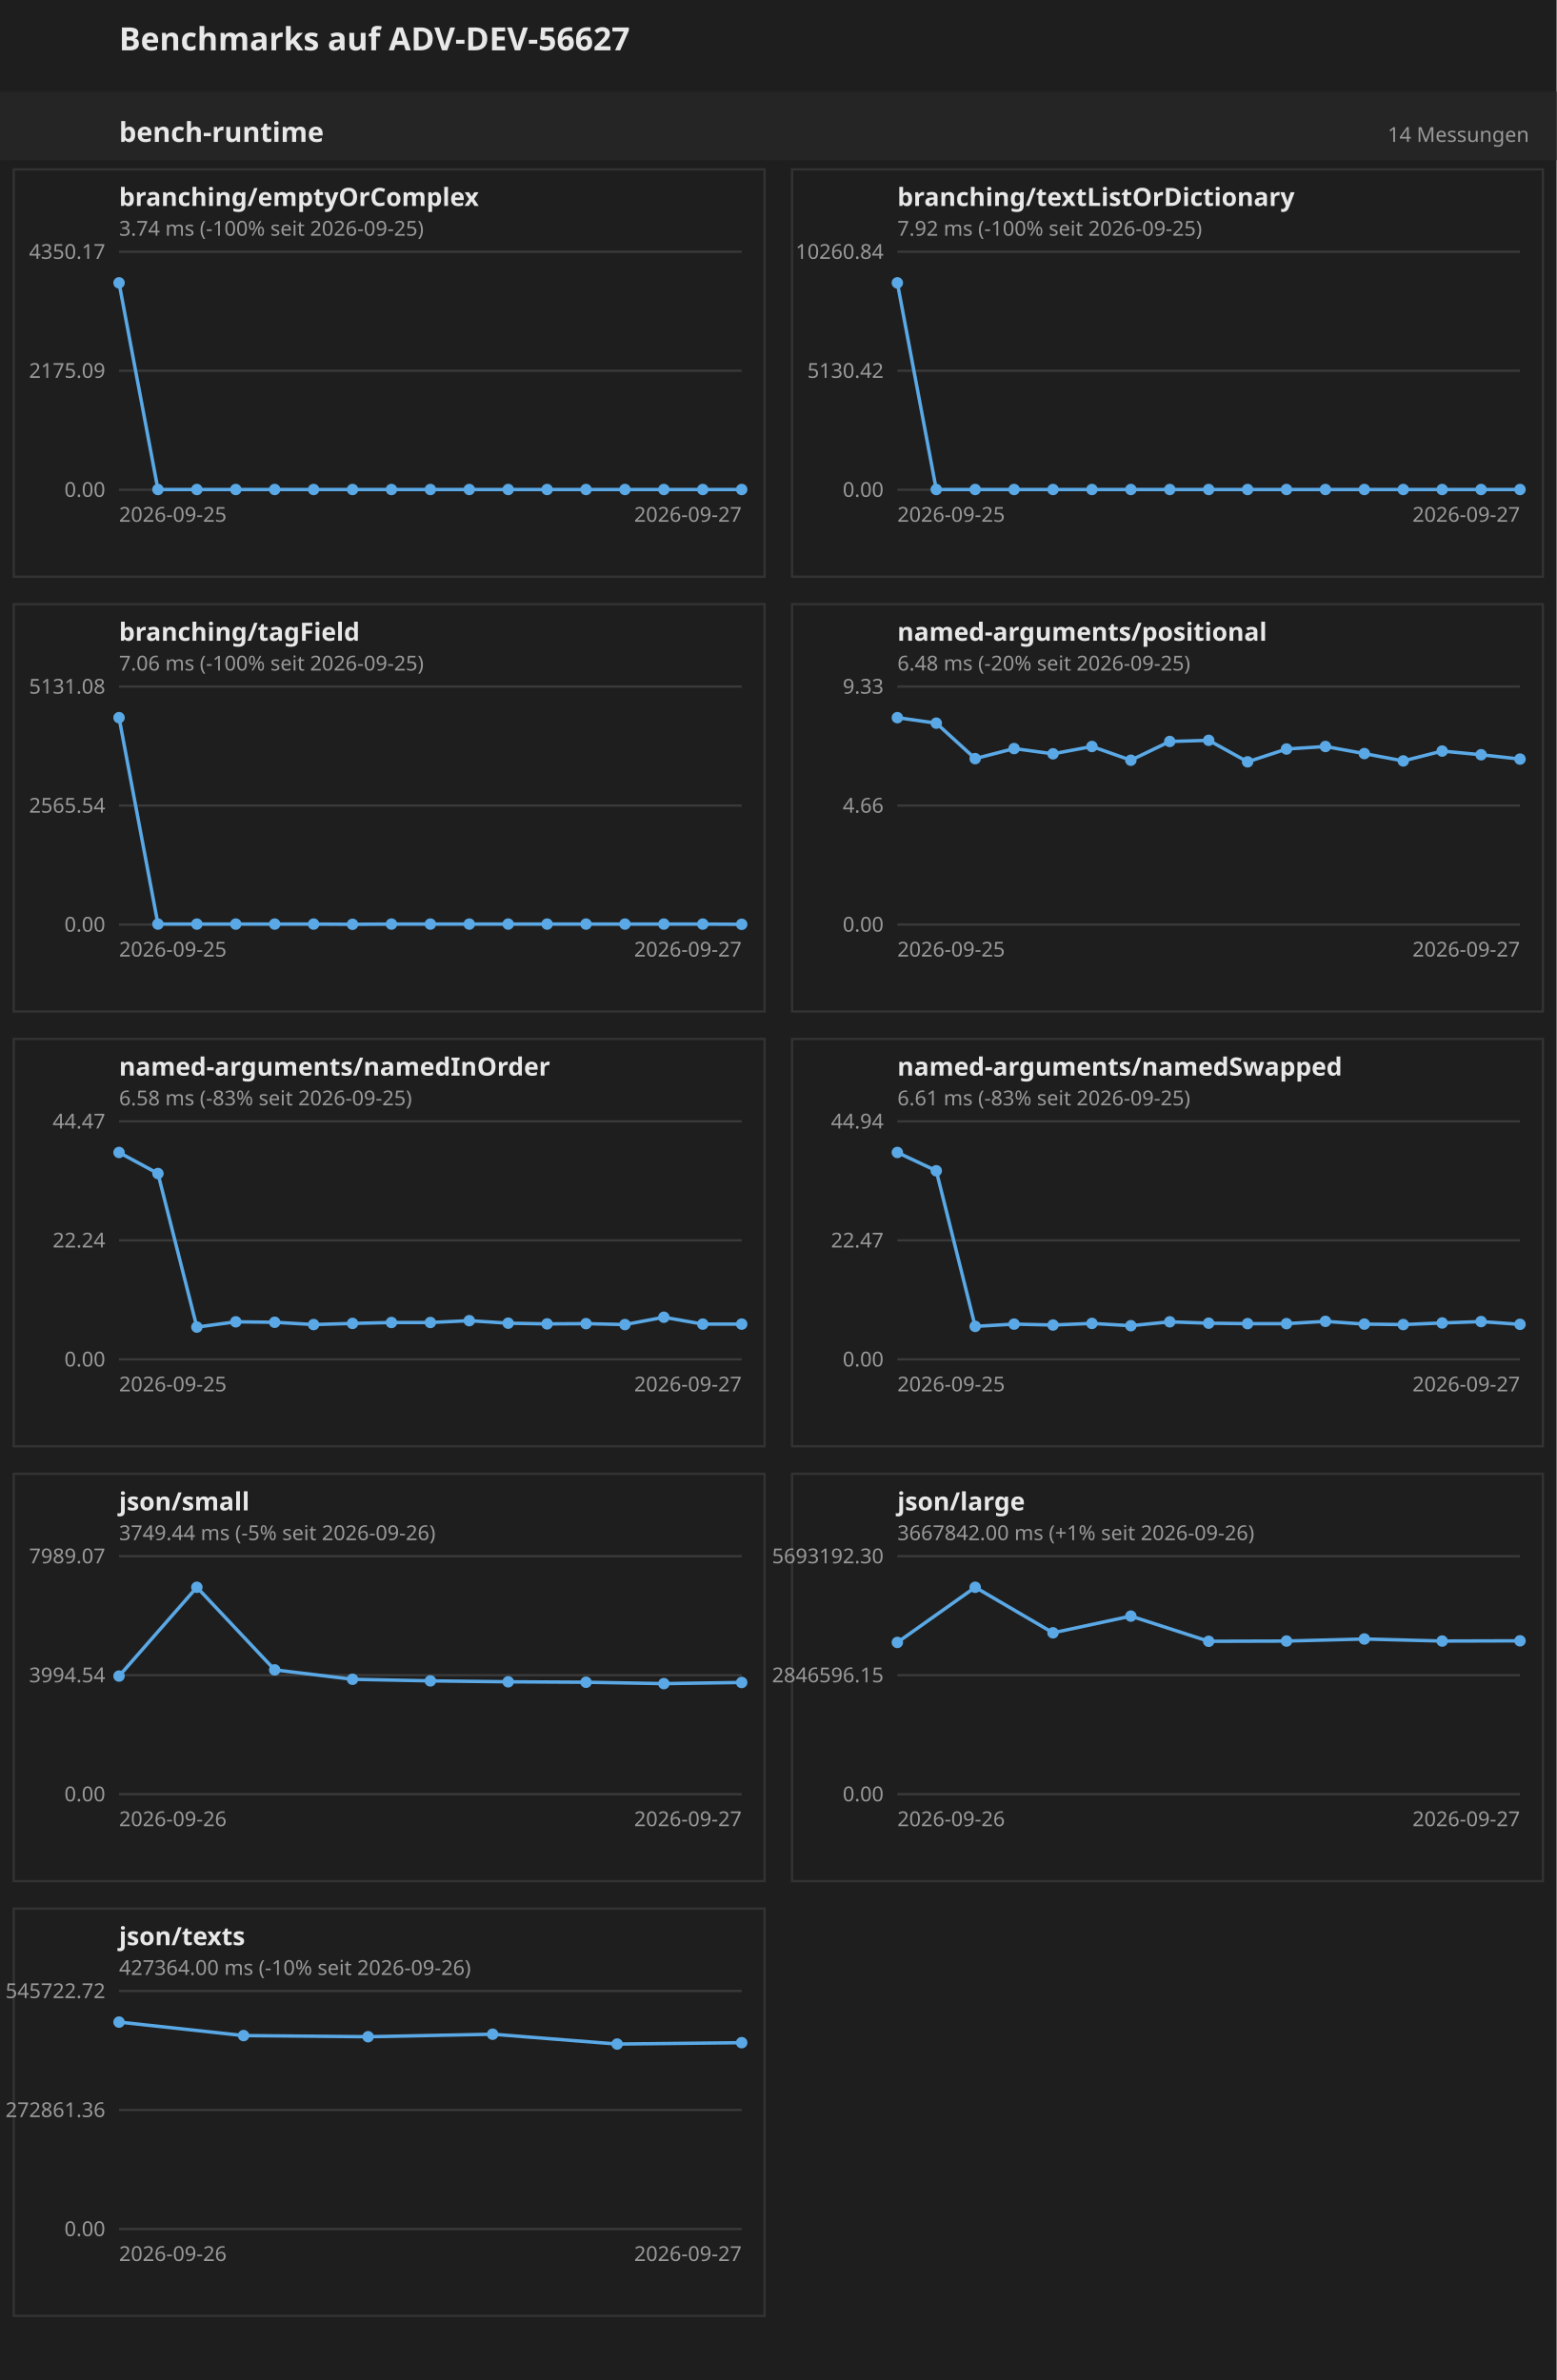
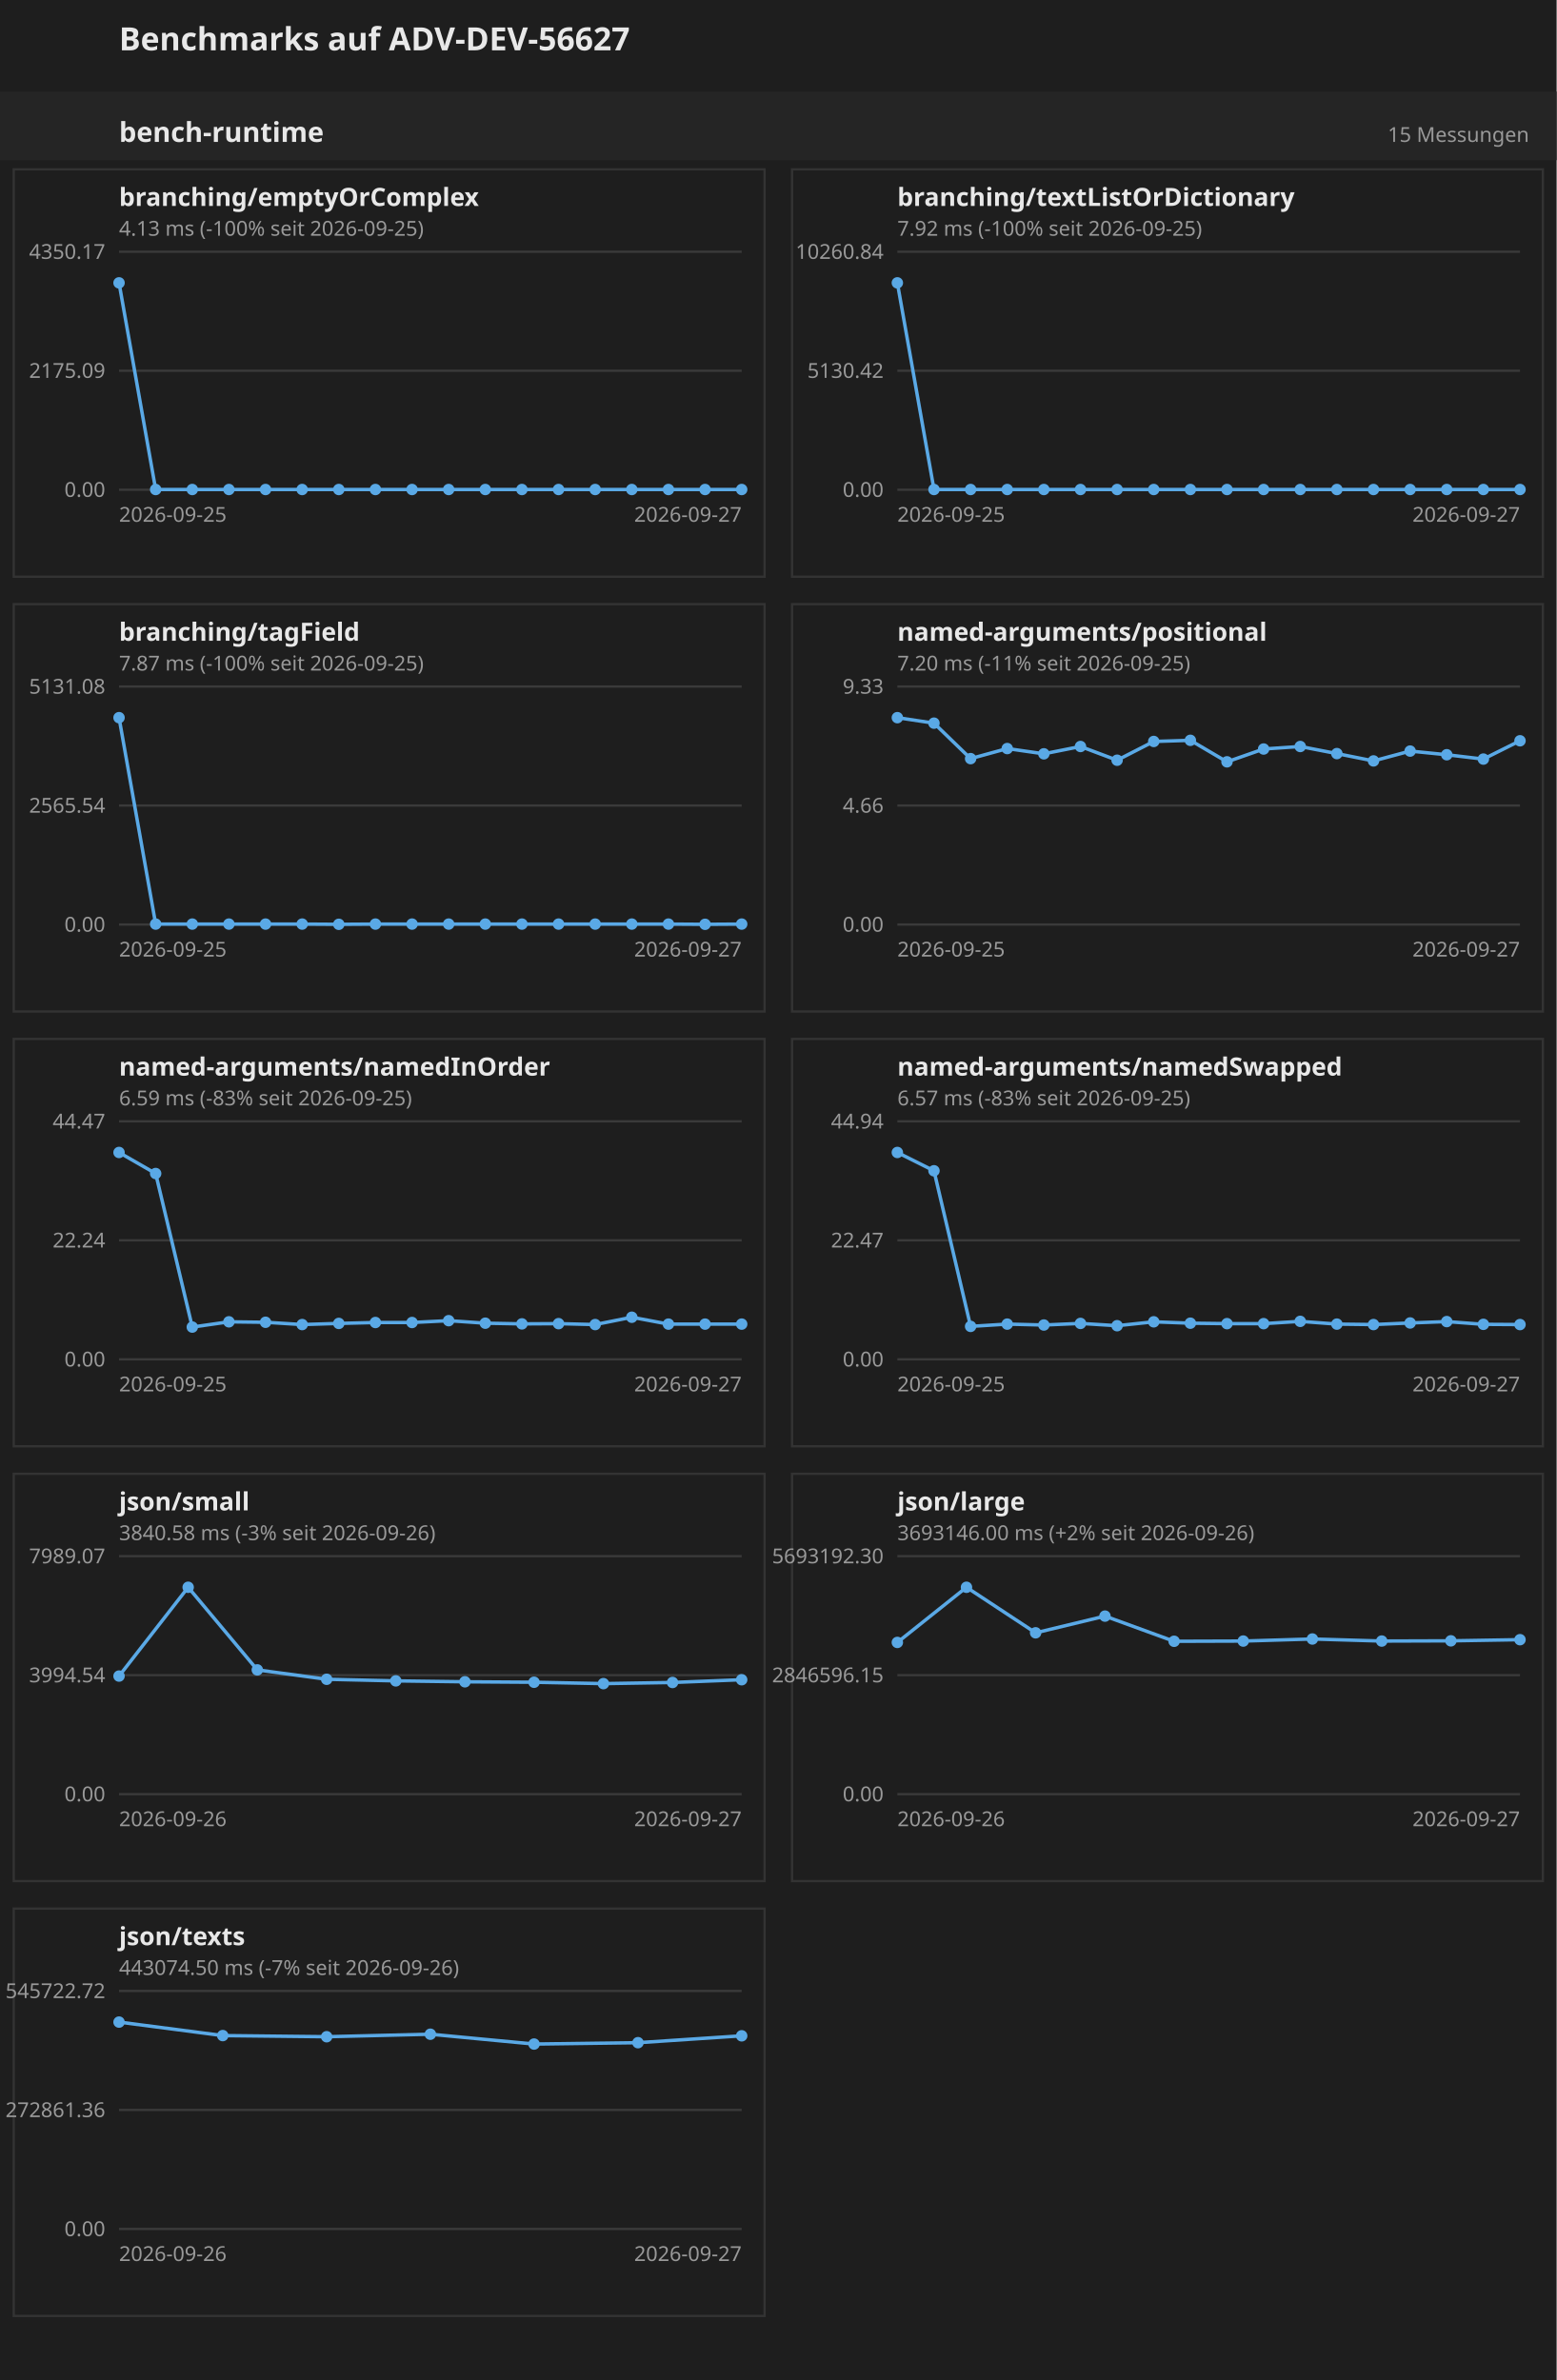
<svg xmlns="http://www.w3.org/2000/svg" width="680" height="1040" font-family="sans-serif">
  <rect width="680" height="1040" fill="#1e1e1e" />
  <text x="52" y="22" font-size="14" font-weight="bold" fill="#e8e8e8">Benchmarks auf ADV-DEV-56627</text>
  <g transform="translate(0 40)">
    <rect x="0" y="0" width="680" height="30" fill="#252525" />
    <text x="52" y="22" font-size="12" font-weight="bold" fill="#e8e8e8">bench-runtime</text>
-     <text x="668" y="22" text-anchor="end" font-size="9" fill="#999">14 Messungen</text>
+     <text x="668" y="22" text-anchor="end" font-size="9" fill="#999">15 Messungen</text>
    <g transform="translate(0 30)">
      <g transform="translate(0 0)">
        <rect x="6" y="4" width="328" height="178" fill="none" stroke="#333" />
        <text x="52" y="20" font-size="11" font-weight="bold" fill="#e8e8e8">branching/emptyOrComplex</text>
-         <text x="52" y="33" font-size="9" fill="#999">3.74 ms (-100% seit 2026-09-25)</text>
+         <text x="52" y="33" font-size="9" fill="#999">4.13 ms (-100% seit 2026-09-25)</text>
        <line x1="52" y1="144.0" x2="324" y2="144.0" stroke="#3a3a3a" />
        <text x="46" y="144.0" text-anchor="end" dominant-baseline="middle" font-size="9" fill="#999">0.00</text>
        <line x1="52" y1="92.0" x2="324" y2="92.0" stroke="#3a3a3a" />
        <text x="46" y="92.0" text-anchor="end" dominant-baseline="middle" font-size="9" fill="#999">2175.09</text>
        <line x1="52" y1="40.0" x2="324" y2="40.0" stroke="#3a3a3a" />
        <text x="46" y="40.0" text-anchor="end" dominant-baseline="middle" font-size="9" fill="#999">4350.17</text>
        <text x="52" y="158" font-size="9" fill="#999">2026-09-25</text>
        <text x="324" y="158" text-anchor="end" font-size="9" fill="#999">2026-09-27</text>
-         <polyline fill="none" stroke="#5aa9e6" stroke-width="1.5" points="52.0,53.6 69.0,143.9 86.0,143.9 103.0,143.9 120.0,143.9 137.0,143.9 154.0,143.9 171.0,143.9 188.0,143.9 205.0,143.9 222.0,143.9 239.0,143.9 256.0,143.9 273.0,143.9 290.0,143.9 307.0,143.9 324.0,143.9" />
-         <circle cx="52.0" cy="53.6" r="2.5" fill="#5aa9e6" />
-         <circle cx="69.0" cy="143.9" r="2.5" fill="#5aa9e6" />
-         <circle cx="86.0" cy="143.9" r="2.5" fill="#5aa9e6" />
-         <circle cx="103.0" cy="143.9" r="2.5" fill="#5aa9e6" />
-         <circle cx="120.0" cy="143.9" r="2.5" fill="#5aa9e6" />
-         <circle cx="137.0" cy="143.9" r="2.5" fill="#5aa9e6" />
-         <circle cx="154.0" cy="143.9" r="2.5" fill="#5aa9e6" />
-         <circle cx="171.0" cy="143.9" r="2.5" fill="#5aa9e6" />
-         <circle cx="188.0" cy="143.9" r="2.5" fill="#5aa9e6" />
-         <circle cx="205.0" cy="143.9" r="2.5" fill="#5aa9e6" />
-         <circle cx="222.0" cy="143.9" r="2.5" fill="#5aa9e6" />
-         <circle cx="239.0" cy="143.9" r="2.5" fill="#5aa9e6" />
-         <circle cx="256.0" cy="143.9" r="2.5" fill="#5aa9e6" />
-         <circle cx="273.0" cy="143.9" r="2.5" fill="#5aa9e6" />
-         <circle cx="290.0" cy="143.9" r="2.5" fill="#5aa9e6" />
-         <circle cx="307.0" cy="143.9" r="2.5" fill="#5aa9e6" />
+         <polyline fill="none" stroke="#5aa9e6" stroke-width="1.5" points="52.0,53.6 68.0,143.9 84.0,143.9 100.0,143.9 116.0,143.9 132.0,143.9 148.0,143.9 164.0,143.9 180.0,143.9 196.0,143.9 212.0,143.9 228.0,143.9 244.0,143.9 260.0,143.9 276.0,143.9 292.0,143.9 308.0,143.9 324.0,143.9" />
+         <circle cx="52.0" cy="53.6" r="2.5" fill="#5aa9e6" />
+         <circle cx="68.0" cy="143.9" r="2.5" fill="#5aa9e6" />
+         <circle cx="84.0" cy="143.9" r="2.5" fill="#5aa9e6" />
+         <circle cx="100.0" cy="143.9" r="2.5" fill="#5aa9e6" />
+         <circle cx="116.0" cy="143.9" r="2.5" fill="#5aa9e6" />
+         <circle cx="132.0" cy="143.9" r="2.5" fill="#5aa9e6" />
+         <circle cx="148.0" cy="143.9" r="2.5" fill="#5aa9e6" />
+         <circle cx="164.0" cy="143.9" r="2.5" fill="#5aa9e6" />
+         <circle cx="180.0" cy="143.9" r="2.5" fill="#5aa9e6" />
+         <circle cx="196.0" cy="143.9" r="2.5" fill="#5aa9e6" />
+         <circle cx="212.0" cy="143.9" r="2.5" fill="#5aa9e6" />
+         <circle cx="228.0" cy="143.9" r="2.5" fill="#5aa9e6" />
+         <circle cx="244.0" cy="143.9" r="2.5" fill="#5aa9e6" />
+         <circle cx="260.0" cy="143.9" r="2.5" fill="#5aa9e6" />
+         <circle cx="276.0" cy="143.9" r="2.5" fill="#5aa9e6" />
+         <circle cx="292.0" cy="143.9" r="2.5" fill="#5aa9e6" />
+         <circle cx="308.0" cy="143.9" r="2.5" fill="#5aa9e6" />
        <circle cx="324.0" cy="143.9" r="2.5" fill="#5aa9e6" />
      </g>
      <g transform="translate(340 0)">
        <rect x="6" y="4" width="328" height="178" fill="none" stroke="#333" />
        <text x="52" y="20" font-size="11" font-weight="bold" fill="#e8e8e8">branching/textListOrDictionary</text>
        <text x="52" y="33" font-size="9" fill="#999">7.92 ms (-100% seit 2026-09-25)</text>
        <line x1="52" y1="144.0" x2="324" y2="144.0" stroke="#3a3a3a" />
        <text x="46" y="144.0" text-anchor="end" dominant-baseline="middle" font-size="9" fill="#999">0.00</text>
        <line x1="52" y1="92.0" x2="324" y2="92.0" stroke="#3a3a3a" />
        <text x="46" y="92.0" text-anchor="end" dominant-baseline="middle" font-size="9" fill="#999">5130.42</text>
        <line x1="52" y1="40.0" x2="324" y2="40.0" stroke="#3a3a3a" />
        <text x="46" y="40.0" text-anchor="end" dominant-baseline="middle" font-size="9" fill="#999">10260.84</text>
        <text x="52" y="158" font-size="9" fill="#999">2026-09-25</text>
        <text x="324" y="158" text-anchor="end" font-size="9" fill="#999">2026-09-27</text>
-         <polyline fill="none" stroke="#5aa9e6" stroke-width="1.5" points="52.0,53.6 69.0,143.9 86.0,143.9 103.0,143.9 120.0,143.9 137.0,143.9 154.0,143.9 171.0,143.9 188.0,143.9 205.0,143.9 222.0,143.9 239.0,143.9 256.0,143.9 273.0,143.9 290.0,143.9 307.0,143.9 324.0,143.9" />
-         <circle cx="52.0" cy="53.6" r="2.5" fill="#5aa9e6" />
-         <circle cx="69.0" cy="143.9" r="2.5" fill="#5aa9e6" />
-         <circle cx="86.0" cy="143.9" r="2.5" fill="#5aa9e6" />
-         <circle cx="103.0" cy="143.9" r="2.5" fill="#5aa9e6" />
-         <circle cx="120.0" cy="143.9" r="2.5" fill="#5aa9e6" />
-         <circle cx="137.0" cy="143.9" r="2.5" fill="#5aa9e6" />
-         <circle cx="154.0" cy="143.9" r="2.5" fill="#5aa9e6" />
-         <circle cx="171.0" cy="143.9" r="2.5" fill="#5aa9e6" />
-         <circle cx="188.0" cy="143.9" r="2.5" fill="#5aa9e6" />
-         <circle cx="205.0" cy="143.9" r="2.5" fill="#5aa9e6" />
-         <circle cx="222.0" cy="143.9" r="2.5" fill="#5aa9e6" />
-         <circle cx="239.0" cy="143.9" r="2.5" fill="#5aa9e6" />
-         <circle cx="256.0" cy="143.9" r="2.5" fill="#5aa9e6" />
-         <circle cx="273.0" cy="143.9" r="2.5" fill="#5aa9e6" />
-         <circle cx="290.0" cy="143.9" r="2.5" fill="#5aa9e6" />
-         <circle cx="307.0" cy="143.9" r="2.5" fill="#5aa9e6" />
+         <polyline fill="none" stroke="#5aa9e6" stroke-width="1.5" points="52.0,53.6 68.0,143.9 84.0,143.9 100.0,143.9 116.0,143.9 132.0,143.9 148.0,143.9 164.0,143.9 180.0,143.9 196.0,143.9 212.0,143.9 228.0,143.9 244.0,143.9 260.0,143.9 276.0,143.9 292.0,143.9 308.0,143.9 324.0,143.9" />
+         <circle cx="52.0" cy="53.6" r="2.5" fill="#5aa9e6" />
+         <circle cx="68.0" cy="143.9" r="2.5" fill="#5aa9e6" />
+         <circle cx="84.0" cy="143.9" r="2.5" fill="#5aa9e6" />
+         <circle cx="100.0" cy="143.9" r="2.5" fill="#5aa9e6" />
+         <circle cx="116.0" cy="143.9" r="2.5" fill="#5aa9e6" />
+         <circle cx="132.0" cy="143.9" r="2.5" fill="#5aa9e6" />
+         <circle cx="148.0" cy="143.9" r="2.5" fill="#5aa9e6" />
+         <circle cx="164.0" cy="143.9" r="2.5" fill="#5aa9e6" />
+         <circle cx="180.0" cy="143.9" r="2.5" fill="#5aa9e6" />
+         <circle cx="196.0" cy="143.9" r="2.5" fill="#5aa9e6" />
+         <circle cx="212.0" cy="143.9" r="2.5" fill="#5aa9e6" />
+         <circle cx="228.0" cy="143.9" r="2.5" fill="#5aa9e6" />
+         <circle cx="244.0" cy="143.9" r="2.5" fill="#5aa9e6" />
+         <circle cx="260.0" cy="143.9" r="2.5" fill="#5aa9e6" />
+         <circle cx="276.0" cy="143.9" r="2.5" fill="#5aa9e6" />
+         <circle cx="292.0" cy="143.9" r="2.5" fill="#5aa9e6" />
+         <circle cx="308.0" cy="143.9" r="2.5" fill="#5aa9e6" />
        <circle cx="324.0" cy="143.9" r="2.5" fill="#5aa9e6" />
      </g>
      <g transform="translate(0 190)">
        <rect x="6" y="4" width="328" height="178" fill="none" stroke="#333" />
        <text x="52" y="20" font-size="11" font-weight="bold" fill="#e8e8e8">branching/tagField</text>
-         <text x="52" y="33" font-size="9" fill="#999">7.06 ms (-100% seit 2026-09-25)</text>
+         <text x="52" y="33" font-size="9" fill="#999">7.87 ms (-100% seit 2026-09-25)</text>
        <line x1="52" y1="144.0" x2="324" y2="144.0" stroke="#3a3a3a" />
        <text x="46" y="144.0" text-anchor="end" dominant-baseline="middle" font-size="9" fill="#999">0.00</text>
        <line x1="52" y1="92.0" x2="324" y2="92.0" stroke="#3a3a3a" />
        <text x="46" y="92.0" text-anchor="end" dominant-baseline="middle" font-size="9" fill="#999">2565.54</text>
        <line x1="52" y1="40.0" x2="324" y2="40.0" stroke="#3a3a3a" />
        <text x="46" y="40.0" text-anchor="end" dominant-baseline="middle" font-size="9" fill="#999">5131.08</text>
        <text x="52" y="158" font-size="9" fill="#999">2026-09-25</text>
        <text x="324" y="158" text-anchor="end" font-size="9" fill="#999">2026-09-27</text>
-         <polyline fill="none" stroke="#5aa9e6" stroke-width="1.5" points="52.0,53.6 69.0,143.8 86.0,143.8 103.0,143.8 120.0,143.8 137.0,143.8 154.0,143.9 171.0,143.8 188.0,143.8 205.0,143.8 222.0,143.8 239.0,143.8 256.0,143.8 273.0,143.8 290.0,143.8 307.0,143.8 324.0,143.9" />
-         <circle cx="52.0" cy="53.6" r="2.5" fill="#5aa9e6" />
-         <circle cx="69.0" cy="143.8" r="2.5" fill="#5aa9e6" />
-         <circle cx="86.0" cy="143.8" r="2.5" fill="#5aa9e6" />
-         <circle cx="103.0" cy="143.8" r="2.5" fill="#5aa9e6" />
-         <circle cx="120.0" cy="143.8" r="2.5" fill="#5aa9e6" />
-         <circle cx="137.0" cy="143.8" r="2.5" fill="#5aa9e6" />
-         <circle cx="154.0" cy="143.9" r="2.5" fill="#5aa9e6" />
-         <circle cx="171.0" cy="143.8" r="2.5" fill="#5aa9e6" />
-         <circle cx="188.0" cy="143.8" r="2.5" fill="#5aa9e6" />
-         <circle cx="205.0" cy="143.8" r="2.5" fill="#5aa9e6" />
-         <circle cx="222.0" cy="143.8" r="2.5" fill="#5aa9e6" />
-         <circle cx="239.0" cy="143.8" r="2.5" fill="#5aa9e6" />
-         <circle cx="256.0" cy="143.8" r="2.5" fill="#5aa9e6" />
-         <circle cx="273.0" cy="143.8" r="2.5" fill="#5aa9e6" />
-         <circle cx="290.0" cy="143.8" r="2.5" fill="#5aa9e6" />
-         <circle cx="307.0" cy="143.8" r="2.5" fill="#5aa9e6" />
-         <circle cx="324.0" cy="143.9" r="2.5" fill="#5aa9e6" />
+         <polyline fill="none" stroke="#5aa9e6" stroke-width="1.5" points="52.0,53.6 68.0,143.8 84.0,143.8 100.0,143.8 116.0,143.8 132.0,143.8 148.0,143.9 164.0,143.8 180.0,143.8 196.0,143.8 212.0,143.8 228.0,143.8 244.0,143.8 260.0,143.8 276.0,143.8 292.0,143.8 308.0,143.9 324.0,143.8" />
+         <circle cx="52.0" cy="53.6" r="2.5" fill="#5aa9e6" />
+         <circle cx="68.0" cy="143.8" r="2.5" fill="#5aa9e6" />
+         <circle cx="84.0" cy="143.8" r="2.5" fill="#5aa9e6" />
+         <circle cx="100.0" cy="143.8" r="2.5" fill="#5aa9e6" />
+         <circle cx="116.0" cy="143.8" r="2.5" fill="#5aa9e6" />
+         <circle cx="132.0" cy="143.8" r="2.5" fill="#5aa9e6" />
+         <circle cx="148.0" cy="143.9" r="2.5" fill="#5aa9e6" />
+         <circle cx="164.0" cy="143.8" r="2.5" fill="#5aa9e6" />
+         <circle cx="180.0" cy="143.8" r="2.5" fill="#5aa9e6" />
+         <circle cx="196.0" cy="143.8" r="2.5" fill="#5aa9e6" />
+         <circle cx="212.0" cy="143.8" r="2.5" fill="#5aa9e6" />
+         <circle cx="228.0" cy="143.8" r="2.5" fill="#5aa9e6" />
+         <circle cx="244.0" cy="143.8" r="2.5" fill="#5aa9e6" />
+         <circle cx="260.0" cy="143.8" r="2.5" fill="#5aa9e6" />
+         <circle cx="276.0" cy="143.8" r="2.5" fill="#5aa9e6" />
+         <circle cx="292.0" cy="143.8" r="2.5" fill="#5aa9e6" />
+         <circle cx="308.0" cy="143.9" r="2.5" fill="#5aa9e6" />
+         <circle cx="324.0" cy="143.8" r="2.5" fill="#5aa9e6" />
      </g>
      <g transform="translate(340 190)">
        <rect x="6" y="4" width="328" height="178" fill="none" stroke="#333" />
        <text x="52" y="20" font-size="11" font-weight="bold" fill="#e8e8e8">named-arguments/positional</text>
-         <text x="52" y="33" font-size="9" fill="#999">6.48 ms (-20% seit 2026-09-25)</text>
+         <text x="52" y="33" font-size="9" fill="#999">7.20 ms (-11% seit 2026-09-25)</text>
        <line x1="52" y1="144.0" x2="324" y2="144.0" stroke="#3a3a3a" />
        <text x="46" y="144.0" text-anchor="end" dominant-baseline="middle" font-size="9" fill="#999">0.00</text>
        <line x1="52" y1="92.0" x2="324" y2="92.0" stroke="#3a3a3a" />
        <text x="46" y="92.0" text-anchor="end" dominant-baseline="middle" font-size="9" fill="#999">4.66</text>
        <line x1="52" y1="40.0" x2="324" y2="40.0" stroke="#3a3a3a" />
        <text x="46" y="40.0" text-anchor="end" dominant-baseline="middle" font-size="9" fill="#999">9.33</text>
        <text x="52" y="158" font-size="9" fill="#999">2026-09-25</text>
        <text x="324" y="158" text-anchor="end" font-size="9" fill="#999">2026-09-27</text>
-         <polyline fill="none" stroke="#5aa9e6" stroke-width="1.5" points="52.0,53.6 69.0,56.0 86.0,71.5 103.0,67.1 120.0,69.4 137.0,66.2 154.0,72.2 171.0,64.0 188.0,63.5 205.0,72.9 222.0,67.3 239.0,66.2 256.0,69.3 273.0,72.5 290.0,68.2 307.0,69.8 324.0,71.7" />
-         <circle cx="52.0" cy="53.6" r="2.5" fill="#5aa9e6" />
-         <circle cx="69.0" cy="56.0" r="2.5" fill="#5aa9e6" />
-         <circle cx="86.0" cy="71.5" r="2.5" fill="#5aa9e6" />
-         <circle cx="103.0" cy="67.1" r="2.5" fill="#5aa9e6" />
-         <circle cx="120.0" cy="69.4" r="2.5" fill="#5aa9e6" />
-         <circle cx="137.0" cy="66.2" r="2.5" fill="#5aa9e6" />
-         <circle cx="154.0" cy="72.2" r="2.5" fill="#5aa9e6" />
-         <circle cx="171.0" cy="64.0" r="2.5" fill="#5aa9e6" />
-         <circle cx="188.0" cy="63.5" r="2.5" fill="#5aa9e6" />
-         <circle cx="205.0" cy="72.9" r="2.5" fill="#5aa9e6" />
-         <circle cx="222.0" cy="67.3" r="2.5" fill="#5aa9e6" />
-         <circle cx="239.0" cy="66.2" r="2.5" fill="#5aa9e6" />
-         <circle cx="256.0" cy="69.3" r="2.5" fill="#5aa9e6" />
-         <circle cx="273.0" cy="72.5" r="2.5" fill="#5aa9e6" />
-         <circle cx="290.0" cy="68.2" r="2.5" fill="#5aa9e6" />
-         <circle cx="307.0" cy="69.8" r="2.5" fill="#5aa9e6" />
-         <circle cx="324.0" cy="71.7" r="2.5" fill="#5aa9e6" />
+         <polyline fill="none" stroke="#5aa9e6" stroke-width="1.5" points="52.0,53.6 68.0,56.0 84.0,71.5 100.0,67.1 116.0,69.4 132.0,66.2 148.0,72.2 164.0,64.0 180.0,63.5 196.0,72.9 212.0,67.3 228.0,66.2 244.0,69.3 260.0,72.5 276.0,68.2 292.0,69.8 308.0,71.7 324.0,63.7" />
+         <circle cx="52.0" cy="53.6" r="2.5" fill="#5aa9e6" />
+         <circle cx="68.0" cy="56.0" r="2.5" fill="#5aa9e6" />
+         <circle cx="84.0" cy="71.5" r="2.5" fill="#5aa9e6" />
+         <circle cx="100.0" cy="67.1" r="2.5" fill="#5aa9e6" />
+         <circle cx="116.0" cy="69.4" r="2.5" fill="#5aa9e6" />
+         <circle cx="132.0" cy="66.2" r="2.5" fill="#5aa9e6" />
+         <circle cx="148.0" cy="72.2" r="2.5" fill="#5aa9e6" />
+         <circle cx="164.0" cy="64.0" r="2.5" fill="#5aa9e6" />
+         <circle cx="180.0" cy="63.5" r="2.5" fill="#5aa9e6" />
+         <circle cx="196.0" cy="72.9" r="2.5" fill="#5aa9e6" />
+         <circle cx="212.0" cy="67.3" r="2.5" fill="#5aa9e6" />
+         <circle cx="228.0" cy="66.2" r="2.5" fill="#5aa9e6" />
+         <circle cx="244.0" cy="69.3" r="2.5" fill="#5aa9e6" />
+         <circle cx="260.0" cy="72.5" r="2.5" fill="#5aa9e6" />
+         <circle cx="276.0" cy="68.2" r="2.5" fill="#5aa9e6" />
+         <circle cx="292.0" cy="69.8" r="2.5" fill="#5aa9e6" />
+         <circle cx="308.0" cy="71.7" r="2.5" fill="#5aa9e6" />
+         <circle cx="324.0" cy="63.7" r="2.5" fill="#5aa9e6" />
      </g>
      <g transform="translate(0 380)">
        <rect x="6" y="4" width="328" height="178" fill="none" stroke="#333" />
        <text x="52" y="20" font-size="11" font-weight="bold" fill="#e8e8e8">named-arguments/namedInOrder</text>
-         <text x="52" y="33" font-size="9" fill="#999">6.58 ms (-83% seit 2026-09-25)</text>
+         <text x="52" y="33" font-size="9" fill="#999">6.59 ms (-83% seit 2026-09-25)</text>
        <line x1="52" y1="144.0" x2="324" y2="144.0" stroke="#3a3a3a" />
        <text x="46" y="144.0" text-anchor="end" dominant-baseline="middle" font-size="9" fill="#999">0.00</text>
        <line x1="52" y1="92.0" x2="324" y2="92.0" stroke="#3a3a3a" />
        <text x="46" y="92.0" text-anchor="end" dominant-baseline="middle" font-size="9" fill="#999">22.24</text>
        <line x1="52" y1="40.0" x2="324" y2="40.0" stroke="#3a3a3a" />
        <text x="46" y="40.0" text-anchor="end" dominant-baseline="middle" font-size="9" fill="#999">44.47</text>
        <text x="52" y="158" font-size="9" fill="#999">2026-09-25</text>
        <text x="324" y="158" text-anchor="end" font-size="9" fill="#999">2026-09-27</text>
-         <polyline fill="none" stroke="#5aa9e6" stroke-width="1.5" points="52.0,53.6 69.0,62.8 86.0,129.9 103.0,127.6 120.0,127.8 137.0,128.8 154.0,128.3 171.0,127.9 188.0,127.9 205.0,127.1 222.0,128.2 239.0,128.5 256.0,128.4 273.0,128.8 290.0,125.6 307.0,128.6 324.0,128.6" />
-         <circle cx="52.0" cy="53.6" r="2.5" fill="#5aa9e6" />
-         <circle cx="69.0" cy="62.8" r="2.5" fill="#5aa9e6" />
-         <circle cx="86.0" cy="129.9" r="2.5" fill="#5aa9e6" />
-         <circle cx="103.0" cy="127.6" r="2.5" fill="#5aa9e6" />
-         <circle cx="120.0" cy="127.8" r="2.5" fill="#5aa9e6" />
-         <circle cx="137.0" cy="128.8" r="2.5" fill="#5aa9e6" />
-         <circle cx="154.0" cy="128.3" r="2.5" fill="#5aa9e6" />
-         <circle cx="171.0" cy="127.9" r="2.5" fill="#5aa9e6" />
-         <circle cx="188.0" cy="127.9" r="2.5" fill="#5aa9e6" />
-         <circle cx="205.0" cy="127.1" r="2.5" fill="#5aa9e6" />
-         <circle cx="222.0" cy="128.2" r="2.5" fill="#5aa9e6" />
-         <circle cx="239.0" cy="128.5" r="2.5" fill="#5aa9e6" />
-         <circle cx="256.0" cy="128.4" r="2.5" fill="#5aa9e6" />
-         <circle cx="273.0" cy="128.8" r="2.5" fill="#5aa9e6" />
-         <circle cx="290.0" cy="125.6" r="2.5" fill="#5aa9e6" />
-         <circle cx="307.0" cy="128.6" r="2.5" fill="#5aa9e6" />
+         <polyline fill="none" stroke="#5aa9e6" stroke-width="1.5" points="52.0,53.6 68.0,62.8 84.0,129.9 100.0,127.6 116.0,127.8 132.0,128.8 148.0,128.3 164.0,127.9 180.0,127.9 196.0,127.1 212.0,128.2 228.0,128.5 244.0,128.4 260.0,128.8 276.0,125.6 292.0,128.6 308.0,128.6 324.0,128.6" />
+         <circle cx="52.0" cy="53.6" r="2.5" fill="#5aa9e6" />
+         <circle cx="68.0" cy="62.8" r="2.5" fill="#5aa9e6" />
+         <circle cx="84.0" cy="129.9" r="2.5" fill="#5aa9e6" />
+         <circle cx="100.0" cy="127.6" r="2.5" fill="#5aa9e6" />
+         <circle cx="116.0" cy="127.8" r="2.5" fill="#5aa9e6" />
+         <circle cx="132.0" cy="128.8" r="2.5" fill="#5aa9e6" />
+         <circle cx="148.0" cy="128.3" r="2.5" fill="#5aa9e6" />
+         <circle cx="164.0" cy="127.9" r="2.5" fill="#5aa9e6" />
+         <circle cx="180.0" cy="127.9" r="2.5" fill="#5aa9e6" />
+         <circle cx="196.0" cy="127.1" r="2.5" fill="#5aa9e6" />
+         <circle cx="212.0" cy="128.2" r="2.5" fill="#5aa9e6" />
+         <circle cx="228.0" cy="128.5" r="2.5" fill="#5aa9e6" />
+         <circle cx="244.0" cy="128.4" r="2.5" fill="#5aa9e6" />
+         <circle cx="260.0" cy="128.8" r="2.5" fill="#5aa9e6" />
+         <circle cx="276.0" cy="125.6" r="2.5" fill="#5aa9e6" />
+         <circle cx="292.0" cy="128.6" r="2.5" fill="#5aa9e6" />
+         <circle cx="308.0" cy="128.6" r="2.5" fill="#5aa9e6" />
        <circle cx="324.0" cy="128.6" r="2.5" fill="#5aa9e6" />
      </g>
      <g transform="translate(340 380)">
        <rect x="6" y="4" width="328" height="178" fill="none" stroke="#333" />
        <text x="52" y="20" font-size="11" font-weight="bold" fill="#e8e8e8">named-arguments/namedSwapped</text>
-         <text x="52" y="33" font-size="9" fill="#999">6.61 ms (-83% seit 2026-09-25)</text>
+         <text x="52" y="33" font-size="9" fill="#999">6.57 ms (-83% seit 2026-09-25)</text>
        <line x1="52" y1="144.0" x2="324" y2="144.0" stroke="#3a3a3a" />
        <text x="46" y="144.0" text-anchor="end" dominant-baseline="middle" font-size="9" fill="#999">0.00</text>
        <line x1="52" y1="92.0" x2="324" y2="92.0" stroke="#3a3a3a" />
        <text x="46" y="92.0" text-anchor="end" dominant-baseline="middle" font-size="9" fill="#999">22.47</text>
        <line x1="52" y1="40.0" x2="324" y2="40.0" stroke="#3a3a3a" />
        <text x="46" y="40.0" text-anchor="end" dominant-baseline="middle" font-size="9" fill="#999">44.94</text>
        <text x="52" y="158" font-size="9" fill="#999">2026-09-25</text>
        <text x="324" y="158" text-anchor="end" font-size="9" fill="#999">2026-09-27</text>
-         <polyline fill="none" stroke="#5aa9e6" stroke-width="1.5" points="52.0,53.6 69.0,61.6 86.0,129.6 103.0,128.6 120.0,129.0 137.0,128.3 154.0,129.3 171.0,127.6 188.0,128.2 205.0,128.4 222.0,128.4 239.0,127.4 256.0,128.6 273.0,128.8 290.0,128.1 307.0,127.5 324.0,128.7" />
-         <circle cx="52.0" cy="53.6" r="2.5" fill="#5aa9e6" />
-         <circle cx="69.0" cy="61.6" r="2.5" fill="#5aa9e6" />
-         <circle cx="86.0" cy="129.6" r="2.5" fill="#5aa9e6" />
-         <circle cx="103.0" cy="128.6" r="2.5" fill="#5aa9e6" />
-         <circle cx="120.0" cy="129.0" r="2.5" fill="#5aa9e6" />
-         <circle cx="137.0" cy="128.3" r="2.5" fill="#5aa9e6" />
-         <circle cx="154.0" cy="129.3" r="2.5" fill="#5aa9e6" />
-         <circle cx="171.0" cy="127.6" r="2.5" fill="#5aa9e6" />
-         <circle cx="188.0" cy="128.2" r="2.5" fill="#5aa9e6" />
-         <circle cx="205.0" cy="128.4" r="2.5" fill="#5aa9e6" />
-         <circle cx="222.0" cy="128.4" r="2.5" fill="#5aa9e6" />
-         <circle cx="239.0" cy="127.4" r="2.5" fill="#5aa9e6" />
-         <circle cx="256.0" cy="128.6" r="2.5" fill="#5aa9e6" />
-         <circle cx="273.0" cy="128.8" r="2.5" fill="#5aa9e6" />
-         <circle cx="290.0" cy="128.1" r="2.5" fill="#5aa9e6" />
-         <circle cx="307.0" cy="127.5" r="2.5" fill="#5aa9e6" />
-         <circle cx="324.0" cy="128.7" r="2.5" fill="#5aa9e6" />
+         <polyline fill="none" stroke="#5aa9e6" stroke-width="1.5" points="52.0,53.6 68.0,61.6 84.0,129.6 100.0,128.6 116.0,129.0 132.0,128.3 148.0,129.3 164.0,127.6 180.0,128.2 196.0,128.4 212.0,128.4 228.0,127.4 244.0,128.6 260.0,128.8 276.0,128.1 292.0,127.5 308.0,128.7 324.0,128.8" />
+         <circle cx="52.0" cy="53.6" r="2.5" fill="#5aa9e6" />
+         <circle cx="68.0" cy="61.6" r="2.5" fill="#5aa9e6" />
+         <circle cx="84.0" cy="129.6" r="2.5" fill="#5aa9e6" />
+         <circle cx="100.0" cy="128.6" r="2.5" fill="#5aa9e6" />
+         <circle cx="116.0" cy="129.0" r="2.5" fill="#5aa9e6" />
+         <circle cx="132.0" cy="128.3" r="2.5" fill="#5aa9e6" />
+         <circle cx="148.0" cy="129.3" r="2.5" fill="#5aa9e6" />
+         <circle cx="164.0" cy="127.6" r="2.5" fill="#5aa9e6" />
+         <circle cx="180.0" cy="128.2" r="2.5" fill="#5aa9e6" />
+         <circle cx="196.0" cy="128.4" r="2.5" fill="#5aa9e6" />
+         <circle cx="212.0" cy="128.4" r="2.5" fill="#5aa9e6" />
+         <circle cx="228.0" cy="127.4" r="2.5" fill="#5aa9e6" />
+         <circle cx="244.0" cy="128.6" r="2.5" fill="#5aa9e6" />
+         <circle cx="260.0" cy="128.8" r="2.5" fill="#5aa9e6" />
+         <circle cx="276.0" cy="128.1" r="2.5" fill="#5aa9e6" />
+         <circle cx="292.0" cy="127.5" r="2.5" fill="#5aa9e6" />
+         <circle cx="308.0" cy="128.7" r="2.5" fill="#5aa9e6" />
+         <circle cx="324.0" cy="128.8" r="2.5" fill="#5aa9e6" />
      </g>
      <g transform="translate(0 570)">
        <rect x="6" y="4" width="328" height="178" fill="none" stroke="#333" />
        <text x="52" y="20" font-size="11" font-weight="bold" fill="#e8e8e8">json/small</text>
-         <text x="52" y="33" font-size="9" fill="#999">3749.44 ms (-5% seit 2026-09-26)</text>
+         <text x="52" y="33" font-size="9" fill="#999">3840.58 ms (-3% seit 2026-09-26)</text>
        <line x1="52" y1="144.0" x2="324" y2="144.0" stroke="#3a3a3a" />
        <text x="46" y="144.0" text-anchor="end" dominant-baseline="middle" font-size="9" fill="#999">0.00</text>
        <line x1="52" y1="92.0" x2="324" y2="92.0" stroke="#3a3a3a" />
        <text x="46" y="92.0" text-anchor="end" dominant-baseline="middle" font-size="9" fill="#999">3994.54</text>
        <line x1="52" y1="40.0" x2="324" y2="40.0" stroke="#3a3a3a" />
        <text x="46" y="40.0" text-anchor="end" dominant-baseline="middle" font-size="9" fill="#999">7989.07</text>
        <text x="52" y="158" font-size="9" fill="#999">2026-09-26</text>
        <text x="324" y="158" text-anchor="end" font-size="9" fill="#999">2026-09-27</text>
-         <polyline fill="none" stroke="#5aa9e6" stroke-width="1.5" points="52.0,92.4 86.0,53.6 120.0,89.7 154.0,93.8 188.0,94.5 222.0,94.9 256.0,95.1 290.0,95.7 324.0,95.2" />
+         <polyline fill="none" stroke="#5aa9e6" stroke-width="1.5" points="52.0,92.4 82.2,53.6 112.4,89.7 142.7,93.8 172.9,94.5 203.1,94.9 233.3,95.1 263.6,95.7 293.8,95.2 324.0,94.0" />
        <circle cx="52.0" cy="92.4" r="2.5" fill="#5aa9e6" />
-         <circle cx="86.0" cy="53.6" r="2.5" fill="#5aa9e6" />
-         <circle cx="120.0" cy="89.7" r="2.5" fill="#5aa9e6" />
-         <circle cx="154.0" cy="93.8" r="2.5" fill="#5aa9e6" />
-         <circle cx="188.0" cy="94.5" r="2.5" fill="#5aa9e6" />
-         <circle cx="222.0" cy="94.9" r="2.5" fill="#5aa9e6" />
-         <circle cx="256.0" cy="95.1" r="2.5" fill="#5aa9e6" />
-         <circle cx="290.0" cy="95.7" r="2.5" fill="#5aa9e6" />
-         <circle cx="324.0" cy="95.2" r="2.5" fill="#5aa9e6" />
+         <circle cx="82.2" cy="53.6" r="2.5" fill="#5aa9e6" />
+         <circle cx="112.4" cy="89.7" r="2.5" fill="#5aa9e6" />
+         <circle cx="142.7" cy="93.8" r="2.5" fill="#5aa9e6" />
+         <circle cx="172.9" cy="94.5" r="2.5" fill="#5aa9e6" />
+         <circle cx="203.1" cy="94.9" r="2.5" fill="#5aa9e6" />
+         <circle cx="233.3" cy="95.1" r="2.5" fill="#5aa9e6" />
+         <circle cx="263.6" cy="95.7" r="2.5" fill="#5aa9e6" />
+         <circle cx="293.8" cy="95.2" r="2.5" fill="#5aa9e6" />
+         <circle cx="324.0" cy="94.0" r="2.5" fill="#5aa9e6" />
      </g>
      <g transform="translate(340 570)">
        <rect x="6" y="4" width="328" height="178" fill="none" stroke="#333" />
        <text x="52" y="20" font-size="11" font-weight="bold" fill="#e8e8e8">json/large</text>
-         <text x="52" y="33" font-size="9" fill="#999">3667842.00 ms (+1% seit 2026-09-26)</text>
+         <text x="52" y="33" font-size="9" fill="#999">3693146.00 ms (+2% seit 2026-09-26)</text>
        <line x1="52" y1="144.0" x2="324" y2="144.0" stroke="#3a3a3a" />
        <text x="46" y="144.0" text-anchor="end" dominant-baseline="middle" font-size="9" fill="#999">0.00</text>
        <line x1="52" y1="92.0" x2="324" y2="92.0" stroke="#3a3a3a" />
        <text x="46" y="92.0" text-anchor="end" dominant-baseline="middle" font-size="9" fill="#999">2846596.15</text>
        <line x1="52" y1="40.0" x2="324" y2="40.0" stroke="#3a3a3a" />
        <text x="46" y="40.0" text-anchor="end" dominant-baseline="middle" font-size="9" fill="#999">5693192.30</text>
        <text x="52" y="158" font-size="9" fill="#999">2026-09-26</text>
        <text x="324" y="158" text-anchor="end" font-size="9" fill="#999">2026-09-27</text>
-         <polyline fill="none" stroke="#5aa9e6" stroke-width="1.5" points="52.0,77.7 86.0,53.6 120.0,73.5 154.0,66.2 188.0,77.2 222.0,77.1 256.0,76.2 290.0,77.1 324.0,77.0" />
+         <polyline fill="none" stroke="#5aa9e6" stroke-width="1.5" points="52.0,77.7 82.2,53.6 112.4,73.5 142.7,66.2 172.9,77.2 203.1,77.1 233.3,76.2 263.6,77.1 293.8,77.0 324.0,76.5" />
        <circle cx="52.0" cy="77.7" r="2.5" fill="#5aa9e6" />
-         <circle cx="86.0" cy="53.6" r="2.5" fill="#5aa9e6" />
-         <circle cx="120.0" cy="73.5" r="2.5" fill="#5aa9e6" />
-         <circle cx="154.0" cy="66.2" r="2.5" fill="#5aa9e6" />
-         <circle cx="188.0" cy="77.2" r="2.5" fill="#5aa9e6" />
-         <circle cx="222.0" cy="77.1" r="2.5" fill="#5aa9e6" />
-         <circle cx="256.0" cy="76.2" r="2.5" fill="#5aa9e6" />
-         <circle cx="290.0" cy="77.1" r="2.5" fill="#5aa9e6" />
-         <circle cx="324.0" cy="77.0" r="2.5" fill="#5aa9e6" />
+         <circle cx="82.2" cy="53.6" r="2.5" fill="#5aa9e6" />
+         <circle cx="112.4" cy="73.5" r="2.5" fill="#5aa9e6" />
+         <circle cx="142.7" cy="66.2" r="2.5" fill="#5aa9e6" />
+         <circle cx="172.9" cy="77.2" r="2.5" fill="#5aa9e6" />
+         <circle cx="203.1" cy="77.1" r="2.5" fill="#5aa9e6" />
+         <circle cx="233.3" cy="76.2" r="2.5" fill="#5aa9e6" />
+         <circle cx="263.6" cy="77.1" r="2.5" fill="#5aa9e6" />
+         <circle cx="293.8" cy="77.0" r="2.5" fill="#5aa9e6" />
+         <circle cx="324.0" cy="76.5" r="2.5" fill="#5aa9e6" />
      </g>
      <g transform="translate(0 760)">
        <rect x="6" y="4" width="328" height="178" fill="none" stroke="#333" />
        <text x="52" y="20" font-size="11" font-weight="bold" fill="#e8e8e8">json/texts</text>
-         <text x="52" y="33" font-size="9" fill="#999">427364.00 ms (-10% seit 2026-09-26)</text>
+         <text x="52" y="33" font-size="9" fill="#999">443074.50 ms (-7% seit 2026-09-26)</text>
        <line x1="52" y1="144.0" x2="324" y2="144.0" stroke="#3a3a3a" />
        <text x="46" y="144.0" text-anchor="end" dominant-baseline="middle" font-size="9" fill="#999">0.00</text>
        <line x1="52" y1="92.0" x2="324" y2="92.0" stroke="#3a3a3a" />
        <text x="46" y="92.0" text-anchor="end" dominant-baseline="middle" font-size="9" fill="#999">272861.36</text>
        <line x1="52" y1="40.0" x2="324" y2="40.0" stroke="#3a3a3a" />
        <text x="46" y="40.0" text-anchor="end" dominant-baseline="middle" font-size="9" fill="#999">545722.72</text>
        <text x="52" y="158" font-size="9" fill="#999">2026-09-26</text>
        <text x="324" y="158" text-anchor="end" font-size="9" fill="#999">2026-09-27</text>
-         <polyline fill="none" stroke="#5aa9e6" stroke-width="1.5" points="52.0,53.6 106.4,59.5 160.8,60.0 215.2,58.9 269.6,63.2 324.0,62.6" />
-         <circle cx="52.0" cy="53.6" r="2.5" fill="#5aa9e6" />
-         <circle cx="106.4" cy="59.5" r="2.5" fill="#5aa9e6" />
-         <circle cx="160.8" cy="60.0" r="2.5" fill="#5aa9e6" />
-         <circle cx="215.2" cy="58.9" r="2.5" fill="#5aa9e6" />
-         <circle cx="269.6" cy="63.2" r="2.5" fill="#5aa9e6" />
-         <circle cx="324.0" cy="62.6" r="2.5" fill="#5aa9e6" />
+         <polyline fill="none" stroke="#5aa9e6" stroke-width="1.5" points="52.0,53.6 97.3,59.5 142.7,60.0 188.0,58.9 233.3,63.2 278.7,62.6 324.0,59.6" />
+         <circle cx="52.0" cy="53.6" r="2.5" fill="#5aa9e6" />
+         <circle cx="97.3" cy="59.5" r="2.5" fill="#5aa9e6" />
+         <circle cx="142.7" cy="60.0" r="2.5" fill="#5aa9e6" />
+         <circle cx="188.0" cy="58.9" r="2.5" fill="#5aa9e6" />
+         <circle cx="233.3" cy="63.2" r="2.5" fill="#5aa9e6" />
+         <circle cx="278.7" cy="62.6" r="2.5" fill="#5aa9e6" />
+         <circle cx="324.0" cy="59.6" r="2.5" fill="#5aa9e6" />
      </g>
    </g>
  </g>
</svg>
